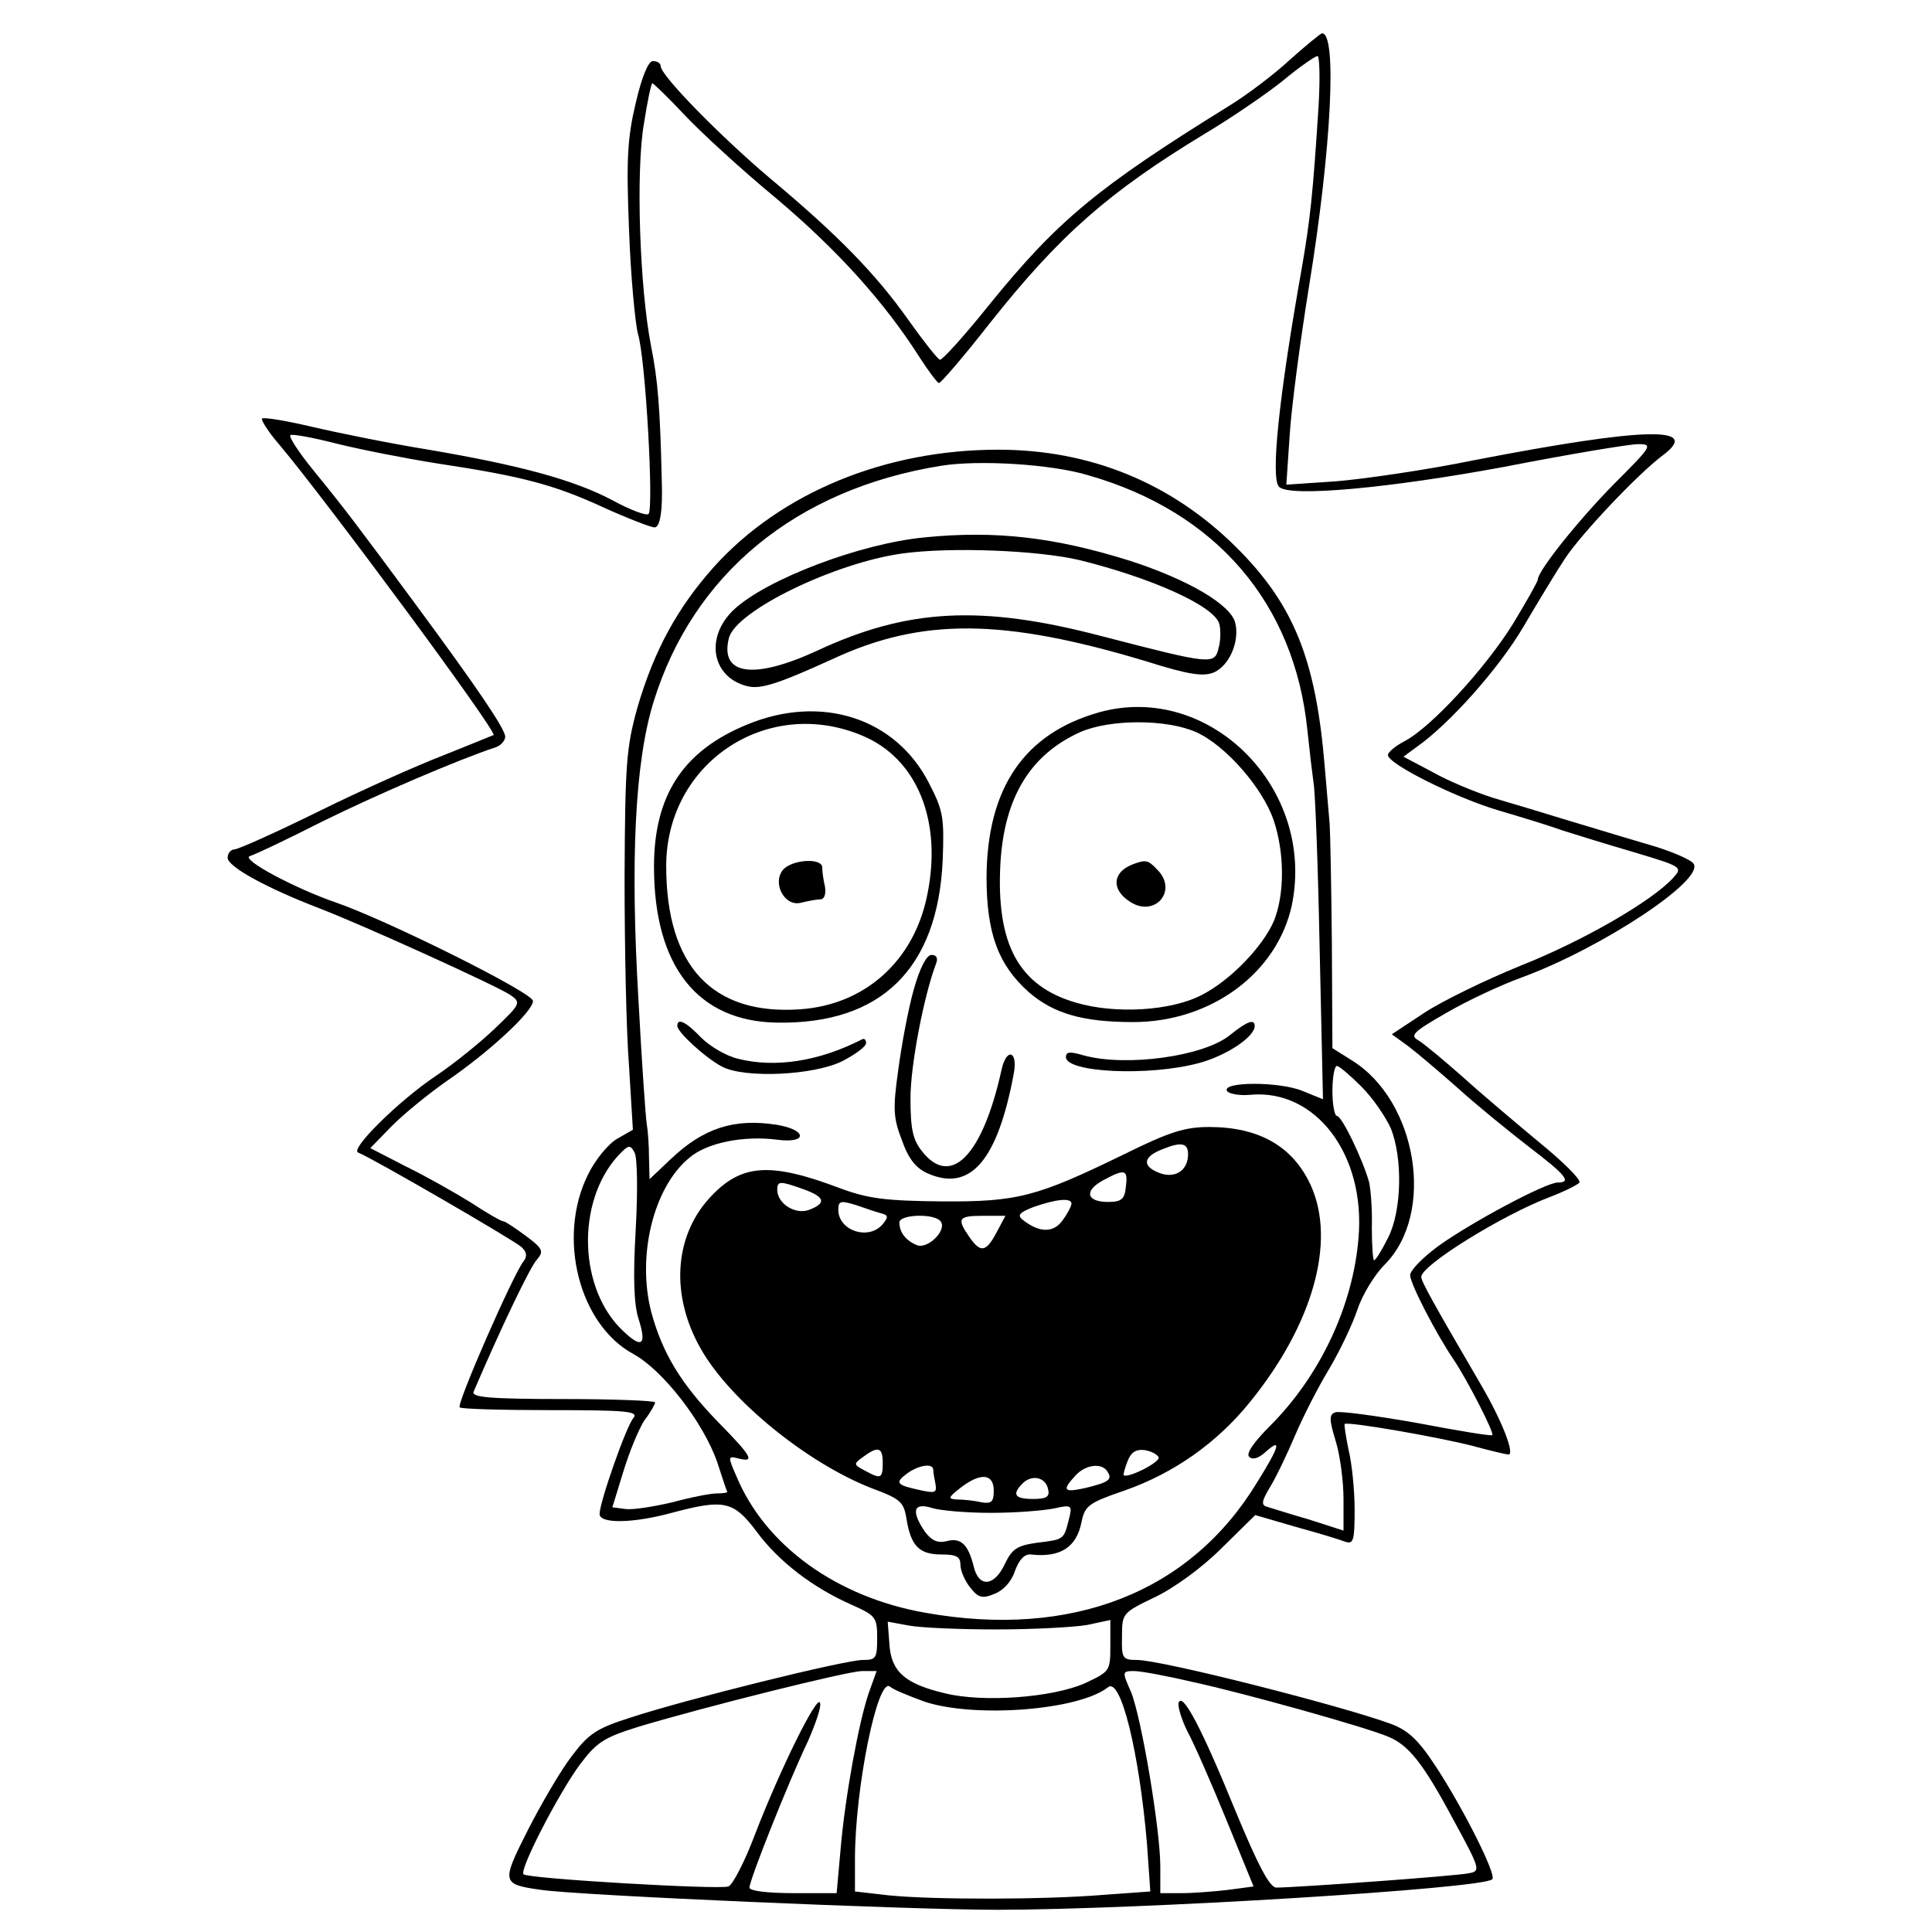
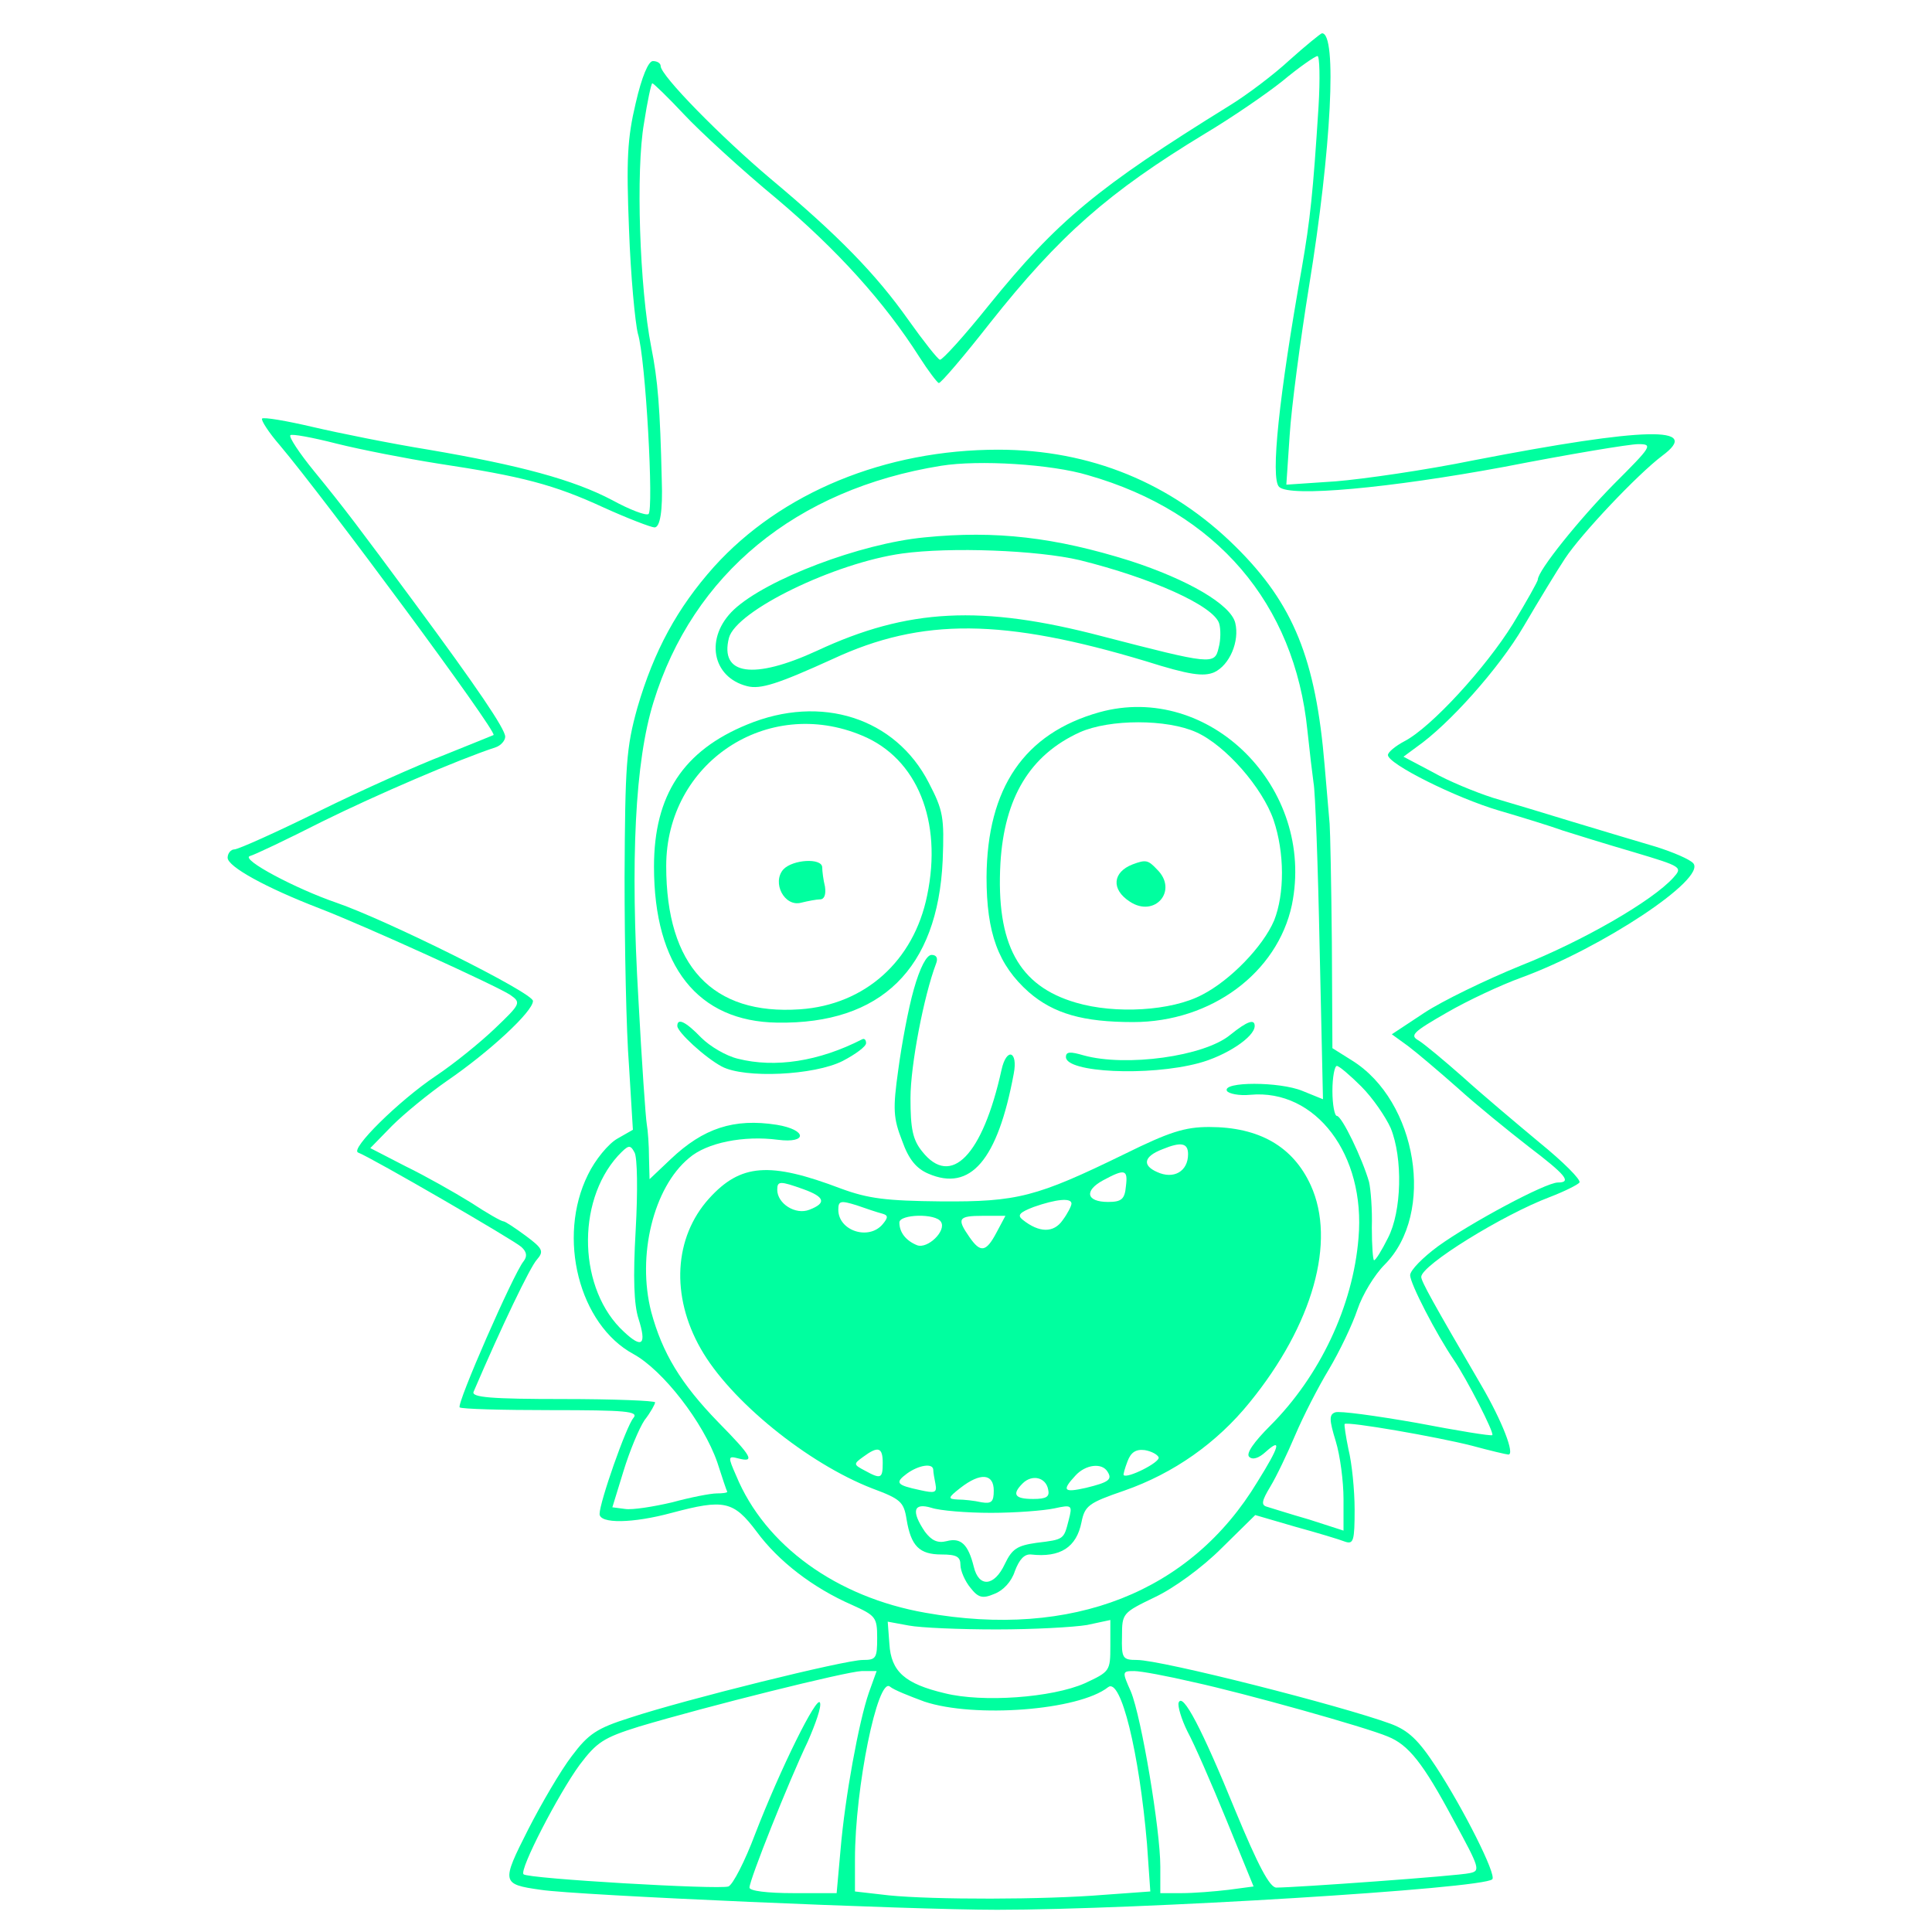
<svg xmlns="http://www.w3.org/2000/svg" version="1.0" width="348pt" height="348pt" viewBox="0 0 348 348" preserveAspectRatio="xMidYMid meet">
-   <g transform="translate(0,348) scale(0.1,-0.1)" fill="#000000" stroke="none">
+   <g transform="translate(0,348) scale(0.1,-0.1)" fill="#00FF9F" stroke="none">
    <path d="M2323 3372 c-28 -26 -77 -63 -108 -82 -239 -148 -310 -207 -434 -360 -44 -55 -84 -99 -88 -98 -4 1 -30 34 -57 72 -58 82 -126 152 -248 254 -90 76 -198 186 -198 203 0 5 -6 9 -14 9 -8 0 -20 -28 -31 -76 -15 -63 -17 -102 -12 -227 3 -84 11 -168 16 -188 14 -44 29 -319 19 -325 -5 -3 -34 8 -65 25 -70 37 -167 63 -331 91 -68 11 -162 30 -209 41 -47 11 -88 18 -91 15 -2 -3 12 -25 32 -48 81 -96 392 -516 385 -522 -2 -1 -42 -17 -89 -36 -47 -18 -148 -63 -225 -101 -77 -38 -146 -69 -153 -69 -6 0 -12 -7 -12 -15 0 -16 69 -54 165 -91 83 -32 320 -140 344 -156 20 -14 19 -16 -27 -60 -26 -25 -74 -64 -107 -86 -67 -45 -155 -132 -140 -138 24 -9 281 -158 294 -170 10 -9 11 -17 4 -26 -18 -22 -121 -257 -115 -263 3 -3 77 -5 165 -5 134 0 158 -2 148 -14 -13 -15 -61 -152 -61 -173 0 -18 60 -17 130 2 94 25 111 22 153 -34 39 -53 101 -101 172 -132 42 -19 45 -22 45 -59 0 -37 -2 -40 -26 -40 -32 0 -319 -71 -419 -104 -60 -19 -75 -29 -105 -69 -20 -26 -55 -86 -79 -133 -48 -95 -48 -98 23 -108 64 -10 665 -36 822 -36 253 0 876 38 892 55 8 8 -52 127 -101 202 -32 49 -50 66 -82 78 -90 33 -413 115 -457 115 -26 0 -28 3 -27 43 0 41 1 42 59 70 34 16 85 53 120 88 l61 60 72 -21 c40 -11 80 -23 90 -27 15 -5 17 2 17 58 0 35 -5 84 -11 108 -5 24 -8 45 -7 46 5 5 166 -23 229 -39 33 -9 63 -16 66 -16 12 0 -11 60 -49 125 -87 149 -108 187 -108 195 0 21 147 112 232 144 26 10 50 22 53 26 3 5 -29 37 -72 72 -42 35 -105 88 -138 118 -34 30 -70 60 -80 66 -16 9 -10 15 51 50 38 22 98 50 134 63 145 53 334 178 310 206 -6 7 -36 20 -68 30 -31 9 -97 29 -147 44 -49 15 -115 35 -146 44 -31 10 -80 30 -108 46 l-53 28 23 17 c59 41 149 142 193 217 27 46 61 102 75 123 29 44 130 151 175 185 73 54 -29 52 -339 -8 -88 -18 -200 -34 -249 -38 l-89 -6 6 89 c3 49 19 170 35 269 40 245 51 457 23 455 -3 -1 -29 -22 -58 -48z m52 -84 c-10 -157 -15 -203 -30 -290 -41 -230 -57 -380 -41 -395 19 -19 200 -2 405 36 118 23 226 41 242 41 27 0 24 -4 -44 -72 -63 -64 -137 -156 -137 -172 0 -3 -20 -39 -45 -80 -49 -79 -147 -186 -195 -211 -17 -9 -30 -20 -30 -25 0 -16 122 -77 200 -100 41 -12 93 -28 115 -36 22 -7 80 -25 128 -39 87 -26 88 -27 71 -46 -38 -42 -163 -114 -274 -158 -64 -26 -142 -64 -174 -85 l-59 -39 29 -21 c16 -12 56 -46 90 -76 33 -30 91 -77 127 -105 67 -51 79 -65 53 -65 -22 0 -158 -73 -216 -115 -27 -20 -50 -43 -50 -52 0 -15 47 -106 79 -153 23 -34 73 -131 69 -135 -2 -2 -63 8 -136 22 -74 13 -140 22 -147 19 -11 -4 -11 -13 1 -52 8 -26 14 -73 14 -104 l0 -57 -62 20 c-35 10 -69 21 -76 23 -11 3 -9 11 6 36 11 18 31 60 45 93 14 33 41 86 61 119 19 32 42 80 51 107 9 27 31 63 49 81 92 92 59 295 -59 368 l-35 22 -1 191 c-1 106 -3 201 -4 213 -1 11 -5 58 -9 105 -16 192 -56 291 -160 394 -116 115 -262 175 -428 175 -203 0 -391 -77 -512 -211 -66 -74 -108 -151 -138 -254 -20 -72 -22 -102 -23 -305 0 -124 3 -277 8 -340 l7 -115 -28 -16 c-16 -9 -40 -38 -53 -65 -56 -113 -16 -270 82 -323 53 -29 126 -123 151 -195 9 -28 17 -52 18 -53 0 -2 -9 -3 -19 -3 -11 0 -47 -7 -80 -16 -34 -8 -72 -14 -85 -12 l-23 3 20 65 c11 36 28 77 38 92 11 14 19 29 19 32 0 3 -75 6 -166 6 -129 0 -165 3 -161 13 51 119 102 225 114 238 13 15 11 20 -20 43 -19 14 -37 26 -40 26 -4 0 -30 15 -59 34 -29 18 -82 48 -117 65 l-64 33 39 40 c22 22 66 58 99 81 76 52 155 125 155 144 0 15 -264 146 -354 177 -73 25 -173 78 -156 84 8 2 67 30 130 62 97 48 246 112 313 134 9 3 17 12 17 19 0 14 -51 89 -164 242 -99 134 -126 170 -180 236 -27 33 -46 62 -43 65 2 3 40 -4 83 -15 44 -11 126 -27 183 -36 152 -23 209 -38 298 -79 44 -20 86 -36 92 -36 10 0 15 30 13 85 -3 130 -7 180 -19 240 -21 107 -28 318 -13 403 6 39 13 72 15 72 2 0 28 -25 57 -56 29 -31 104 -100 167 -152 109 -92 194 -186 257 -285 16 -25 32 -46 35 -47 4 0 45 48 92 108 126 159 214 236 387 341 47 28 110 71 140 95 30 25 59 45 63 45 4 1 5 -41 2 -91z m-415 -664 c231 -66 372 -231 395 -460 4 -38 9 -80 11 -94 3 -14 8 -148 11 -298 l6 -272 -37 15 c-41 17 -145 17 -136 0 3 -5 22 -9 42 -7 118 11 208 -108 195 -258 -10 -123 -70 -249 -159 -338 -29 -29 -44 -50 -38 -56 6 -6 17 -3 30 9 29 26 25 10 -15 -54 -120 -199 -334 -283 -598 -236 -160 28 -289 121 -341 247 -15 34 -15 36 4 31 31 -8 24 4 -36 65 -68 70 -101 125 -121 199 -26 101 4 224 68 277 32 28 99 41 160 33 54 -7 53 18 -2 27 -77 12 -132 -6 -191 -62 l-38 -36 -1 39 c0 22 -2 49 -4 60 -2 11 -9 112 -15 224 -15 254 -6 429 27 536 71 231 257 384 518 426 68 11 199 3 265 -17z m492 -1101 c21 -21 44 -55 53 -75 22 -54 20 -150 -5 -198 -11 -22 -22 -40 -25 -40 -2 0 -4 26 -4 59 1 32 -2 69 -5 82 -12 42 -49 119 -58 119 -4 0 -8 20 -8 45 0 25 4 45 8 45 4 0 24 -17 44 -37z m-1307 -259 c-5 -86 -3 -134 5 -159 15 -47 7 -55 -26 -24 -82 75 -87 233 -11 317 19 20 22 21 30 6 5 -9 6 -69 2 -140z m650 -719 c66 0 139 4 163 8 l42 9 0 -47 c0 -45 -1 -46 -46 -67 -59 -26 -184 -35 -252 -18 -72 17 -97 39 -100 89 l-3 40 38 -7 c21 -4 92 -7 158 -7z m-230 -114 c-18 -52 -43 -188 -51 -283 l-7 -78 -78 0 c-47 0 -79 4 -79 10 0 14 71 192 105 263 14 32 25 63 22 70 -5 15 -71 -118 -117 -237 -18 -48 -40 -91 -48 -94 -17 -6 -362 14 -369 22 -8 8 63 145 101 197 31 41 43 49 107 69 124 37 373 99 401 100 l27 0 -14 -39z m585 19 c92 -20 310 -81 350 -98 37 -15 63 -47 118 -150 48 -88 49 -92 29 -96 -21 -5 -314 -26 -348 -26 -12 0 -33 40 -74 139 -60 147 -95 214 -102 194 -2 -6 5 -30 16 -52 12 -22 43 -93 70 -159 l49 -120 -45 -6 c-25 -3 -63 -6 -84 -6 l-39 0 0 48 c0 66 -34 269 -53 315 -16 36 -16 37 6 37 12 0 60 -9 107 -20z m-485 -35 c90 -30 278 -16 331 26 23 18 56 -118 70 -282 l6 -86 -83 -6 c-108 -9 -308 -9 -388 -1 l-61 7 0 58 c0 129 41 329 63 311 7 -6 35 -17 62 -27z" />
    <path d="M1665 2512 c-115 -11 -284 -75 -343 -130 -53 -50 -40 -122 24 -138 24 -6 55 4 154 49 161 75 308 73 564 -4 79 -25 104 -28 123 -20 28 13 46 56 38 89 -8 33 -85 78 -190 112 -134 42 -241 55 -370 42z m280 -41 c129 -32 241 -82 251 -114 3 -10 3 -30 -1 -44 -7 -31 -13 -30 -210 21 -217 57 -350 50 -513 -26 -115 -53 -176 -44 -159 23 13 49 190 135 312 152 87 12 244 6 320 -12z" />
    <path d="M1980 2197 c-135 -38 -202 -136 -203 -297 0 -101 21 -158 76 -207 45 -39 98 -54 188 -54 141 0 260 89 286 211 43 211 -149 402 -347 347z m175 -36 c53 -24 119 -100 139 -158 20 -59 20 -133 1 -181 -20 -47 -79 -108 -130 -134 -55 -29 -156 -35 -227 -14 -103 30 -144 105 -136 251 7 118 53 195 143 236 54 24 157 24 210 0z" />
    <path d="M2040 1923 c-36 -14 -39 -45 -5 -67 45 -30 88 20 49 58 -16 17 -20 18 -44 9z" />
    <path d="M1346 2175 c-115 -47 -168 -127 -168 -256 0 -180 79 -279 222 -281 187 -3 289 97 298 292 3 78 1 90 -25 140 -60 117 -194 160 -327 105z m207 -20 c99 -41 145 -154 117 -288 -24 -118 -112 -197 -229 -205 -158 -11 -241 78 -241 258 0 186 182 307 353 235z" />
    <path d="M1411 1914 c-21 -24 2 -68 32 -60 12 3 28 6 34 6 8 0 11 9 9 23 -3 12 -5 28 -5 35 -1 17 -53 14 -70 -4z" />
    <path d="M1646 1698 c-10 -35 -22 -100 -28 -145 -10 -71 -9 -87 7 -128 12 -34 26 -50 47 -59 76 -33 125 24 154 180 8 41 -13 48 -22 7 -34 -154 -91 -213 -143 -147 -17 21 -21 41 -21 96 0 59 24 184 46 242 4 10 1 16 -8 16 -9 0 -21 -23 -32 -62z" />
    <path d="M1220 1632 c0 -11 50 -57 80 -73 41 -22 167 -16 218 10 23 12 42 26 42 32 0 6 -3 9 -7 7 -78 -40 -157 -52 -224 -35 -21 5 -50 22 -66 38 -28 29 -43 36 -43 21z" />
    <path d="M2216 1616 c-47 -39 -188 -58 -264 -37 -24 7 -32 7 -32 -3 0 -28 149 -35 239 -11 49 13 101 47 101 67 0 13 -13 9 -44 -16z" />
    <path d="M2025 1401 c-158 -77 -192 -86 -330 -85 -99 1 -131 5 -180 23 -129 49 -181 45 -238 -18 -63 -70 -69 -175 -15 -270 53 -94 193 -207 309 -252 51 -19 57 -24 62 -56 8 -48 23 -63 63 -63 27 0 34 -4 34 -19 0 -10 8 -29 18 -41 14 -18 22 -20 43 -11 16 6 31 22 37 41 8 21 17 31 29 30 53 -6 82 13 91 58 6 30 13 35 77 57 89 31 167 86 226 159 114 140 156 290 110 391 -32 70 -93 105 -183 105 -44 0 -72 -9 -153 -49z m115 0 c0 -31 -26 -46 -56 -32 -27 12 -24 28 10 41 34 14 46 11 46 -9z m-112 -58 c-2 -23 -8 -28 -32 -28 -39 0 -44 20 -9 39 39 21 45 20 41 -11z m-581 -5 c39 -14 42 -25 11 -37 -25 -10 -58 11 -58 36 0 16 5 16 47 1z m142 -44 c11 -3 11 -7 1 -19 -25 -30 -80 -12 -80 26 0 16 4 17 33 8 17 -6 38 -13 46 -15z m341 18 c0 -4 -7 -18 -16 -30 -16 -23 -42 -23 -72 1 -10 8 -6 13 20 23 40 14 68 17 68 6z m-235 -33 c10 -16 -24 -49 -43 -42 -20 8 -32 23 -32 41 0 15 66 17 75 1z m100 -19 c-19 -36 -29 -37 -49 -8 -23 33 -20 38 24 38 l41 0 -16 -30z m-205 -415 c0 -28 -3 -30 -32 -14 -21 11 -21 12 -3 25 27 20 35 17 35 -11z m497 10 c3 -9 -57 -39 -63 -32 -1 1 2 12 7 25 6 16 15 22 31 20 12 -2 23 -8 25 -13z m-406 -22 c0 -5 2 -16 4 -26 3 -16 -1 -17 -28 -11 -42 9 -46 13 -23 30 21 15 46 19 47 7z m314 -4 c9 -14 2 -19 -39 -29 -40 -9 -44 -5 -19 22 18 20 48 24 58 7z m-205 -34 c0 -20 -4 -24 -22 -21 -13 3 -32 5 -43 5 -18 1 -18 3 5 21 36 28 60 26 60 -5z m98 2 c3 -13 -3 -17 -27 -17 -33 0 -39 8 -19 28 17 17 42 11 46 -11z m-103 -42 c44 0 95 4 114 8 32 7 33 6 26 -21 -9 -35 -8 -35 -58 -41 -35 -5 -44 -11 -57 -38 -19 -41 -47 -43 -56 -5 -10 40 -23 53 -49 46 -16 -4 -27 1 -39 17 -25 37 -21 53 12 43 15 -5 63 -9 107 -9z" />
  </g>
</svg>
